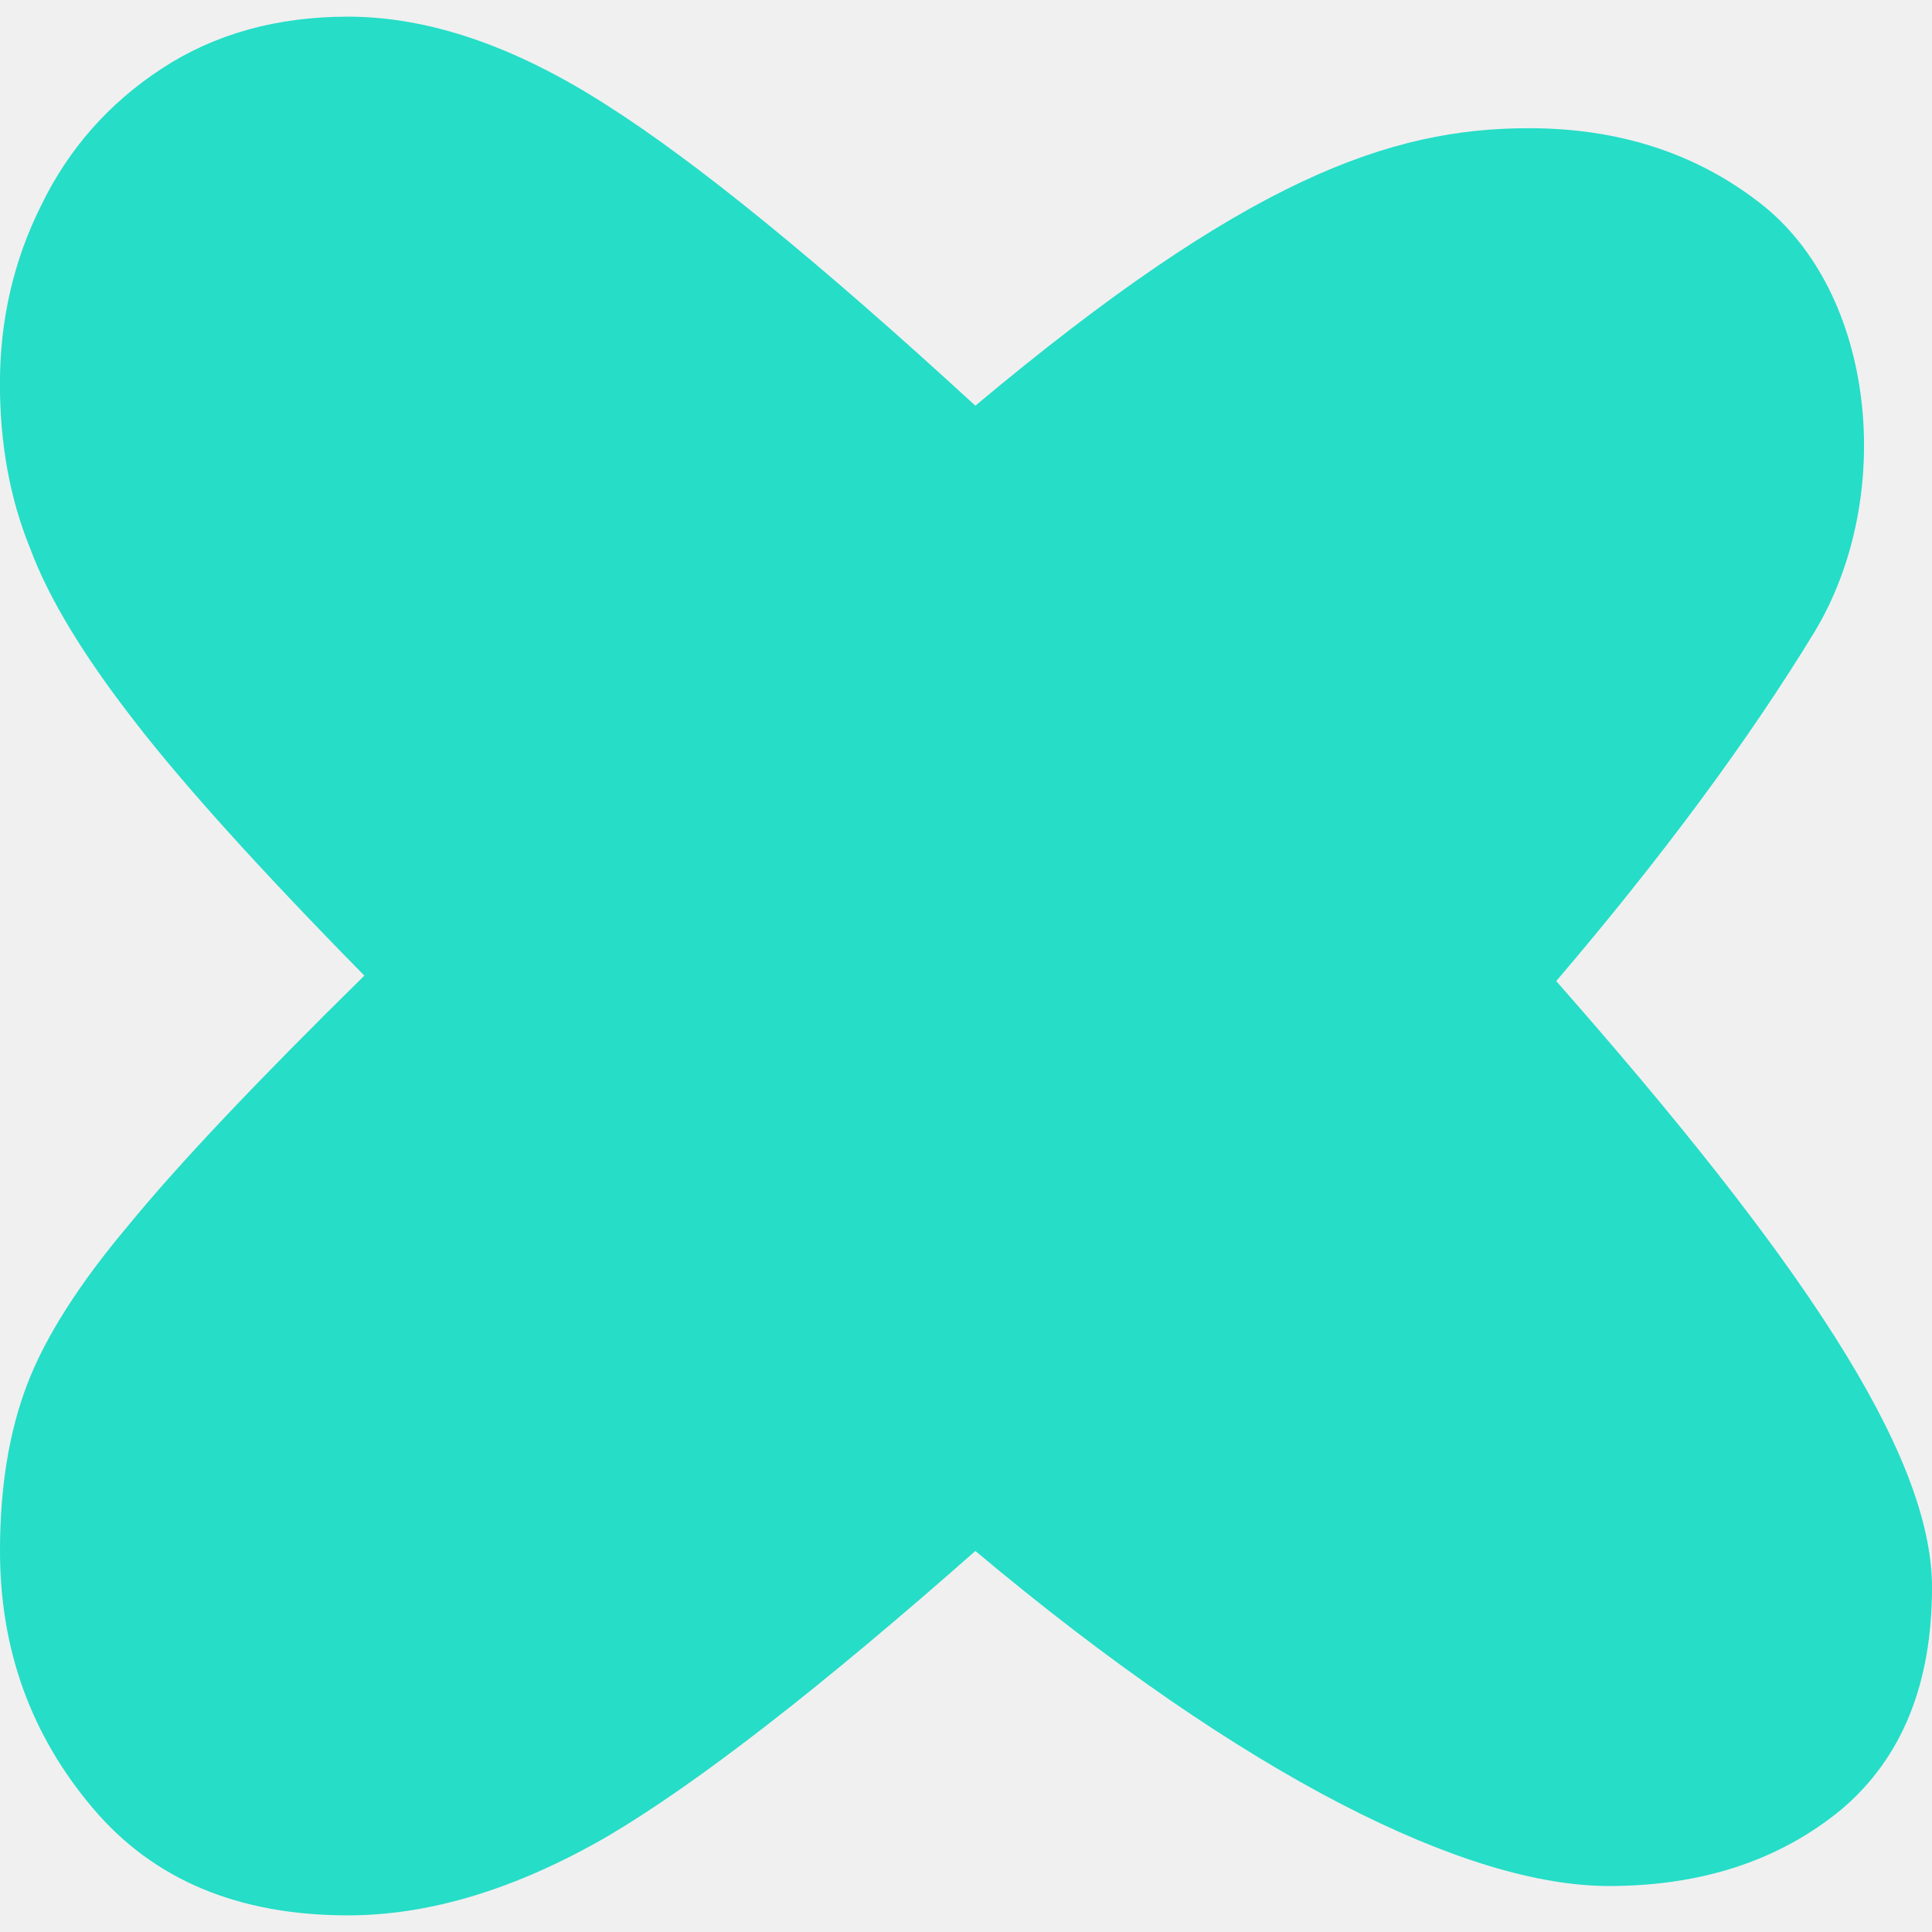
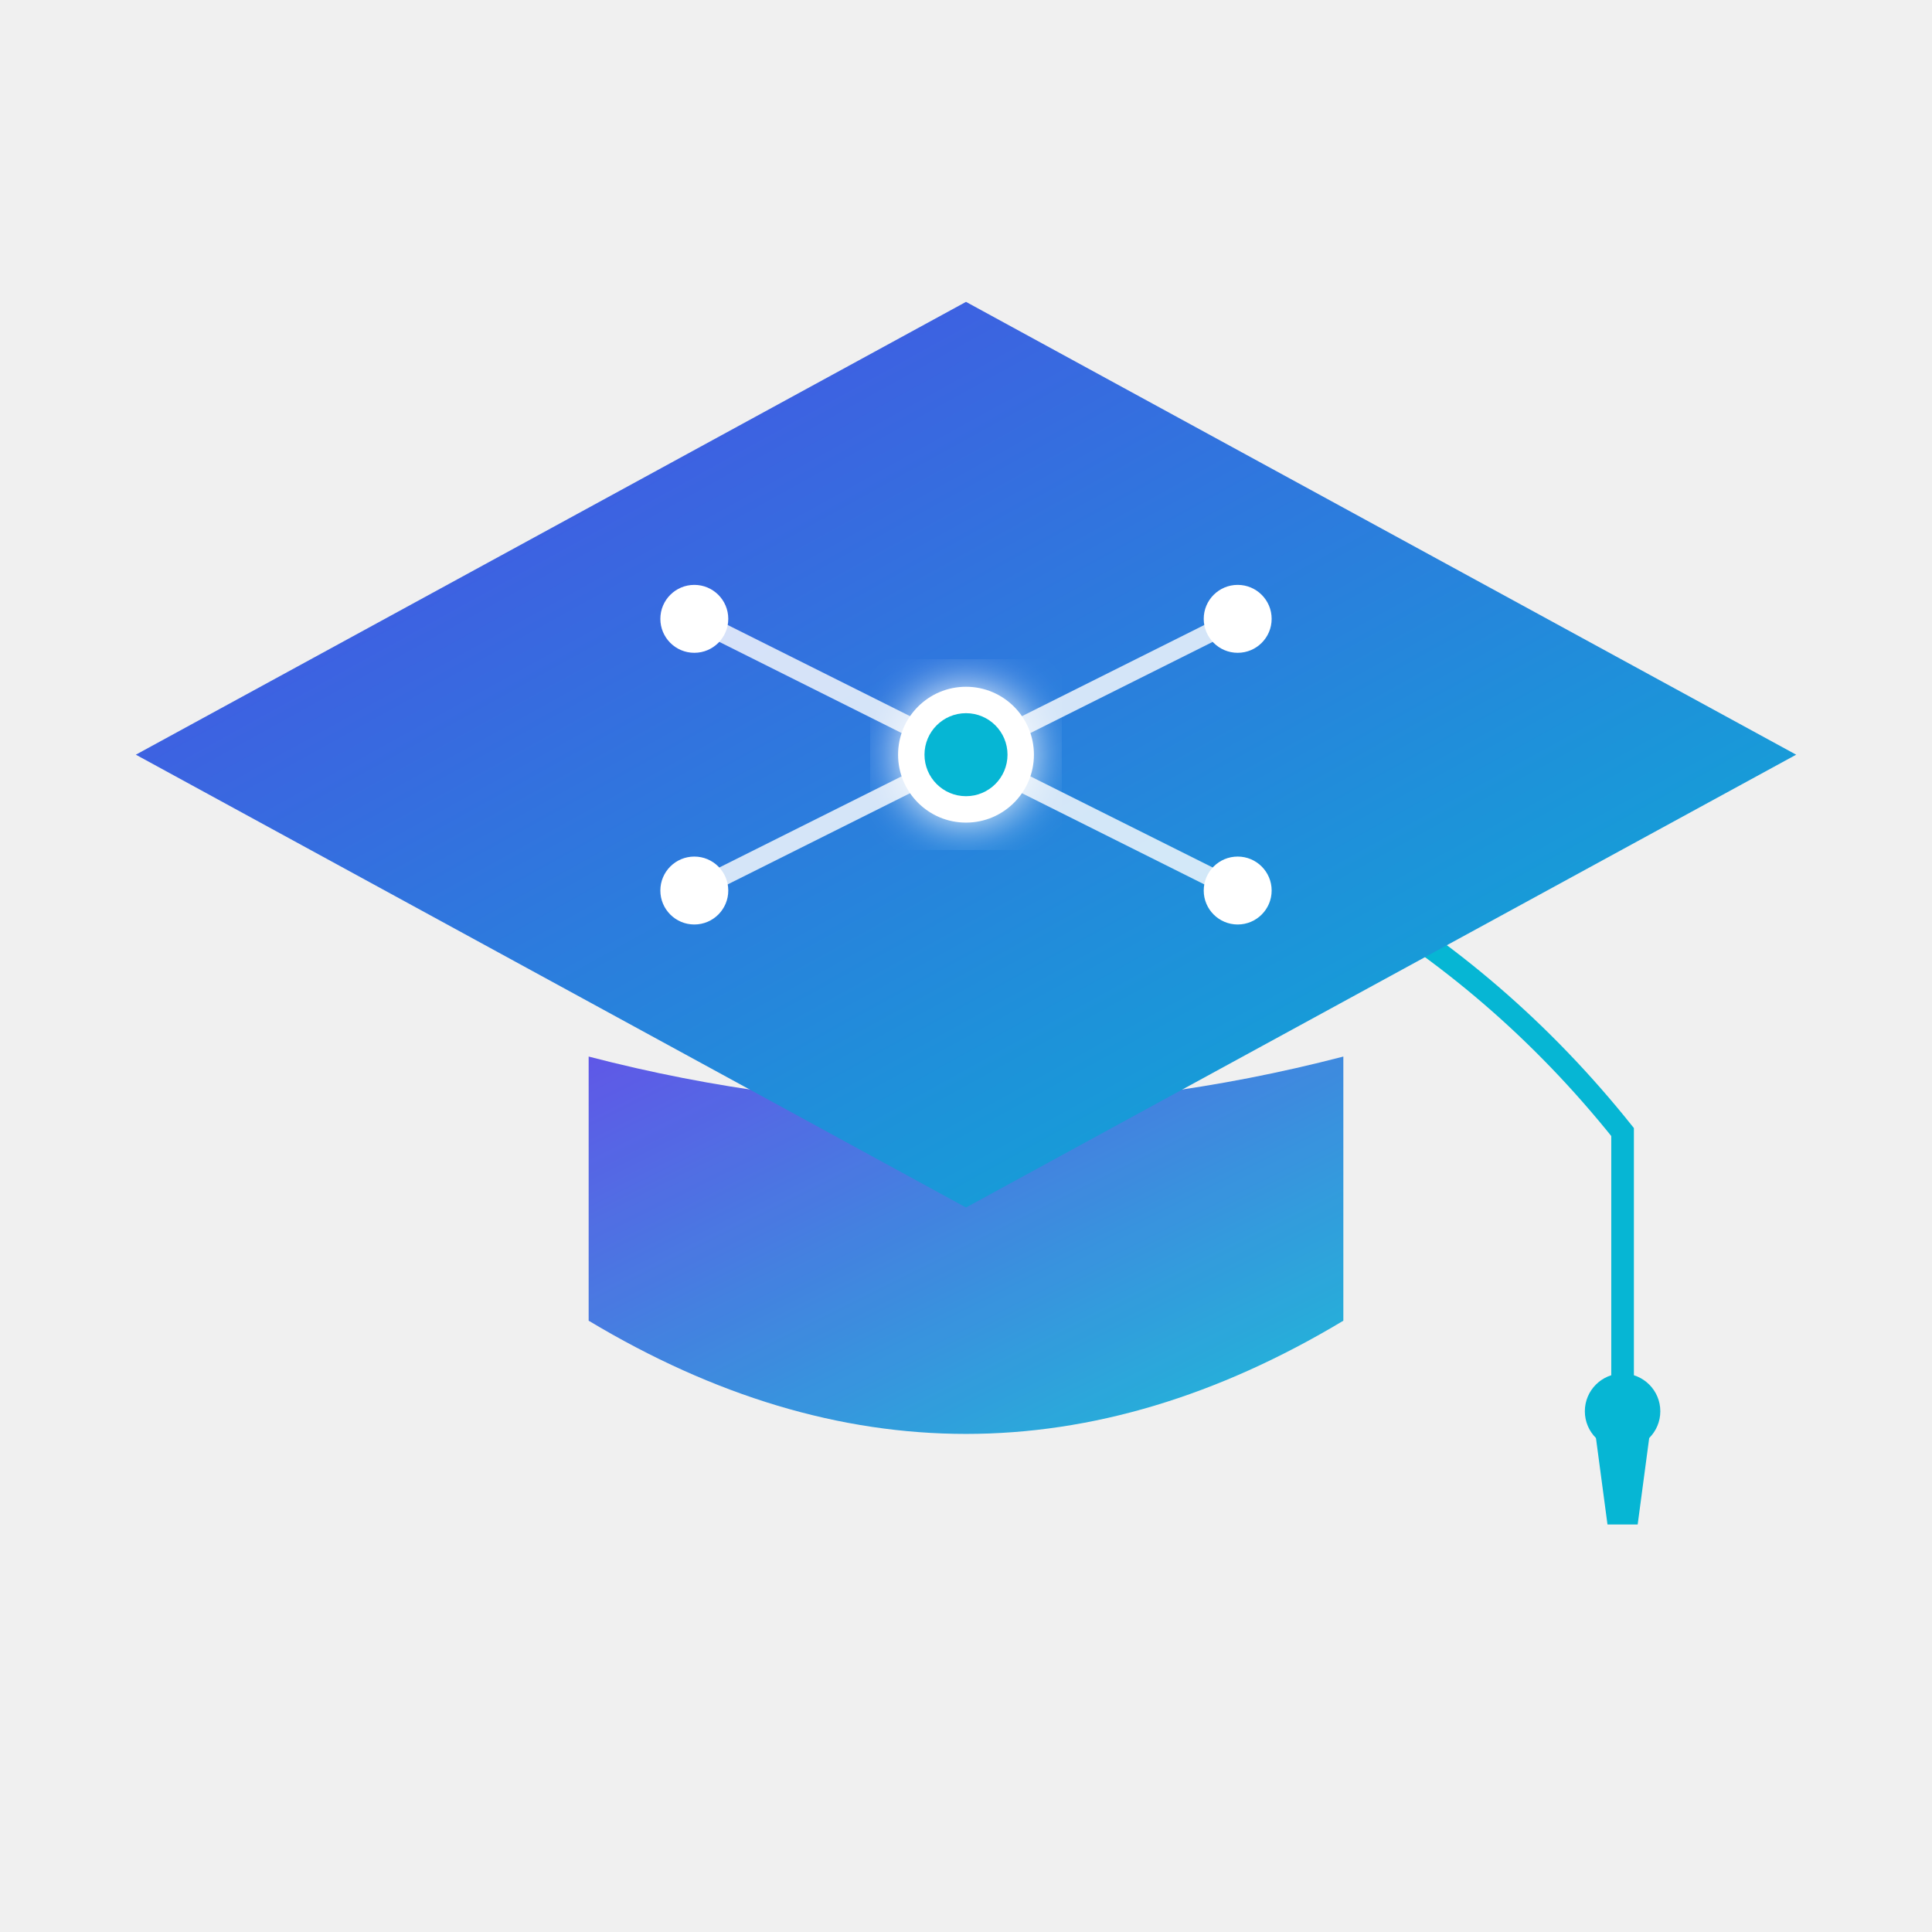
- <svg xmlns="http://www.w3.org/2000/svg" viewBox="0 -0.519 60.172 60.172">
-   <g transform="translate(-109.8021,-121.1792)">
-     <path d="m 120.639,121.179 c 2.503,0 5.177,0.91 8.021,2.731 2.788,1.764 6.628,4.892 11.52,9.386 8.419,-7.054 12.91,-8.643 17.234,-8.643 2.788,0 5.177,0.768 7.168,2.304 3.668,2.805 4.28,9.21 1.71,13.422 -2.048,3.356 -4.722,6.969 -8.021,10.837 7.509,8.533 11.703,14.673 11.703,18.883 0,3.015 -0.939,5.319 -2.816,6.912 -1.934,1.593 -4.352,2.389 -7.253,2.389 -4.38,0 -11.248,-3.324 -19.725,-10.435 -4.835,4.266 -8.647,7.225 -11.434,8.874 -2.845,1.65 -5.547,2.475 -8.107,2.475 -3.413,0 -6.059,-1.109 -7.936,-3.328 -1.934,-2.276 -2.901,-4.949 -2.901,-8.021 0,-1.991 0.284,-3.726 0.853,-5.205 0.569,-1.479 1.621,-3.129 3.157,-4.949 1.536,-1.877 3.982,-4.466 7.338,-7.765 -3.243,-3.299 -5.632,-5.945 -7.168,-7.936 -1.593,-2.048 -2.674,-3.84 -3.243,-5.376 -0.626,-1.536 -0.939,-3.243 -0.939,-5.12 0,-1.991 0.427,-3.84 1.28,-5.547 0.853,-1.764 2.105,-3.186 3.755,-4.267 1.65,-1.081 3.584,-1.621 5.802,-1.621 z" fill="#26ddc7" />
+ <svg xmlns="http://www.w3.org/2000/svg" viewBox="0 0 256 256" width="256" height="256">
+   <defs>
+     <linearGradient id="emblem-grad" x1="0%" y1="0%" x2="100%" y2="100%">
+       <stop offset="0%" stop-color="#4f46e5" />
+       <stop offset="100%" stop-color="#06b6d4" />
+     </linearGradient>
+     <filter id="glow" x="-20%" y="-20%" width="140%" height="140%">
+       <feGaussianBlur stdDeviation="3" result="blur" />
+       <feComposite in="SourceGraphic" in2="blur" operator="over" />
+     </filter>
+   </defs>
+   <g transform="translate(0, 15)">
+     <path d="M 78,125 L 78,160 Q 128,190 178,160 L 178,125 Q 128,138 78,125 Z" fill="url(#emblem-grad)" opacity="0.9" />
+     <path d="M 128,85 Q 183,95 215,135 L 215,170" stroke="#06b6d4" stroke-width="3" fill="none" />
+     <circle cx="215" cy="172" r="5" fill="#06b6d4" />
+     <path d="M 211,172 L 219,172 L 217,187 L 213,187 Z" fill="#06b6d4" />
+     <path d="M 128,25 L 238,85 L 128,145 L 18,85 Z" fill="url(#emblem-grad)" />
+     <line x1="128" y1="85" x2="92" y2="67" stroke="#ffffff" stroke-width="2.5" opacity="0.8" />
+     <line x1="128" y1="85" x2="164" y2="67" stroke="#ffffff" stroke-width="2.5" opacity="0.8" />
+     <line x1="128" y1="85" x2="92" y2="103" stroke="#ffffff" stroke-width="2.5" opacity="0.8" />
+     <line x1="128" y1="85" x2="164" y2="103" stroke="#ffffff" stroke-width="2.5" opacity="0.8" />
+     <circle cx="128" cy="85" r="9" fill="#ffffff" filter="url(#glow)" />
+     <circle cx="128" cy="85" r="5.5" fill="#06b6d4" />
+     <circle cx="92" cy="67" r="4.5" fill="#ffffff" />
+     <circle cx="164" cy="67" r="4.5" fill="#ffffff" />
+     <circle cx="92" cy="103" r="4.5" fill="#ffffff" />
+     <circle cx="164" cy="103" r="4.5" fill="#ffffff" />
  </g>
</svg>
